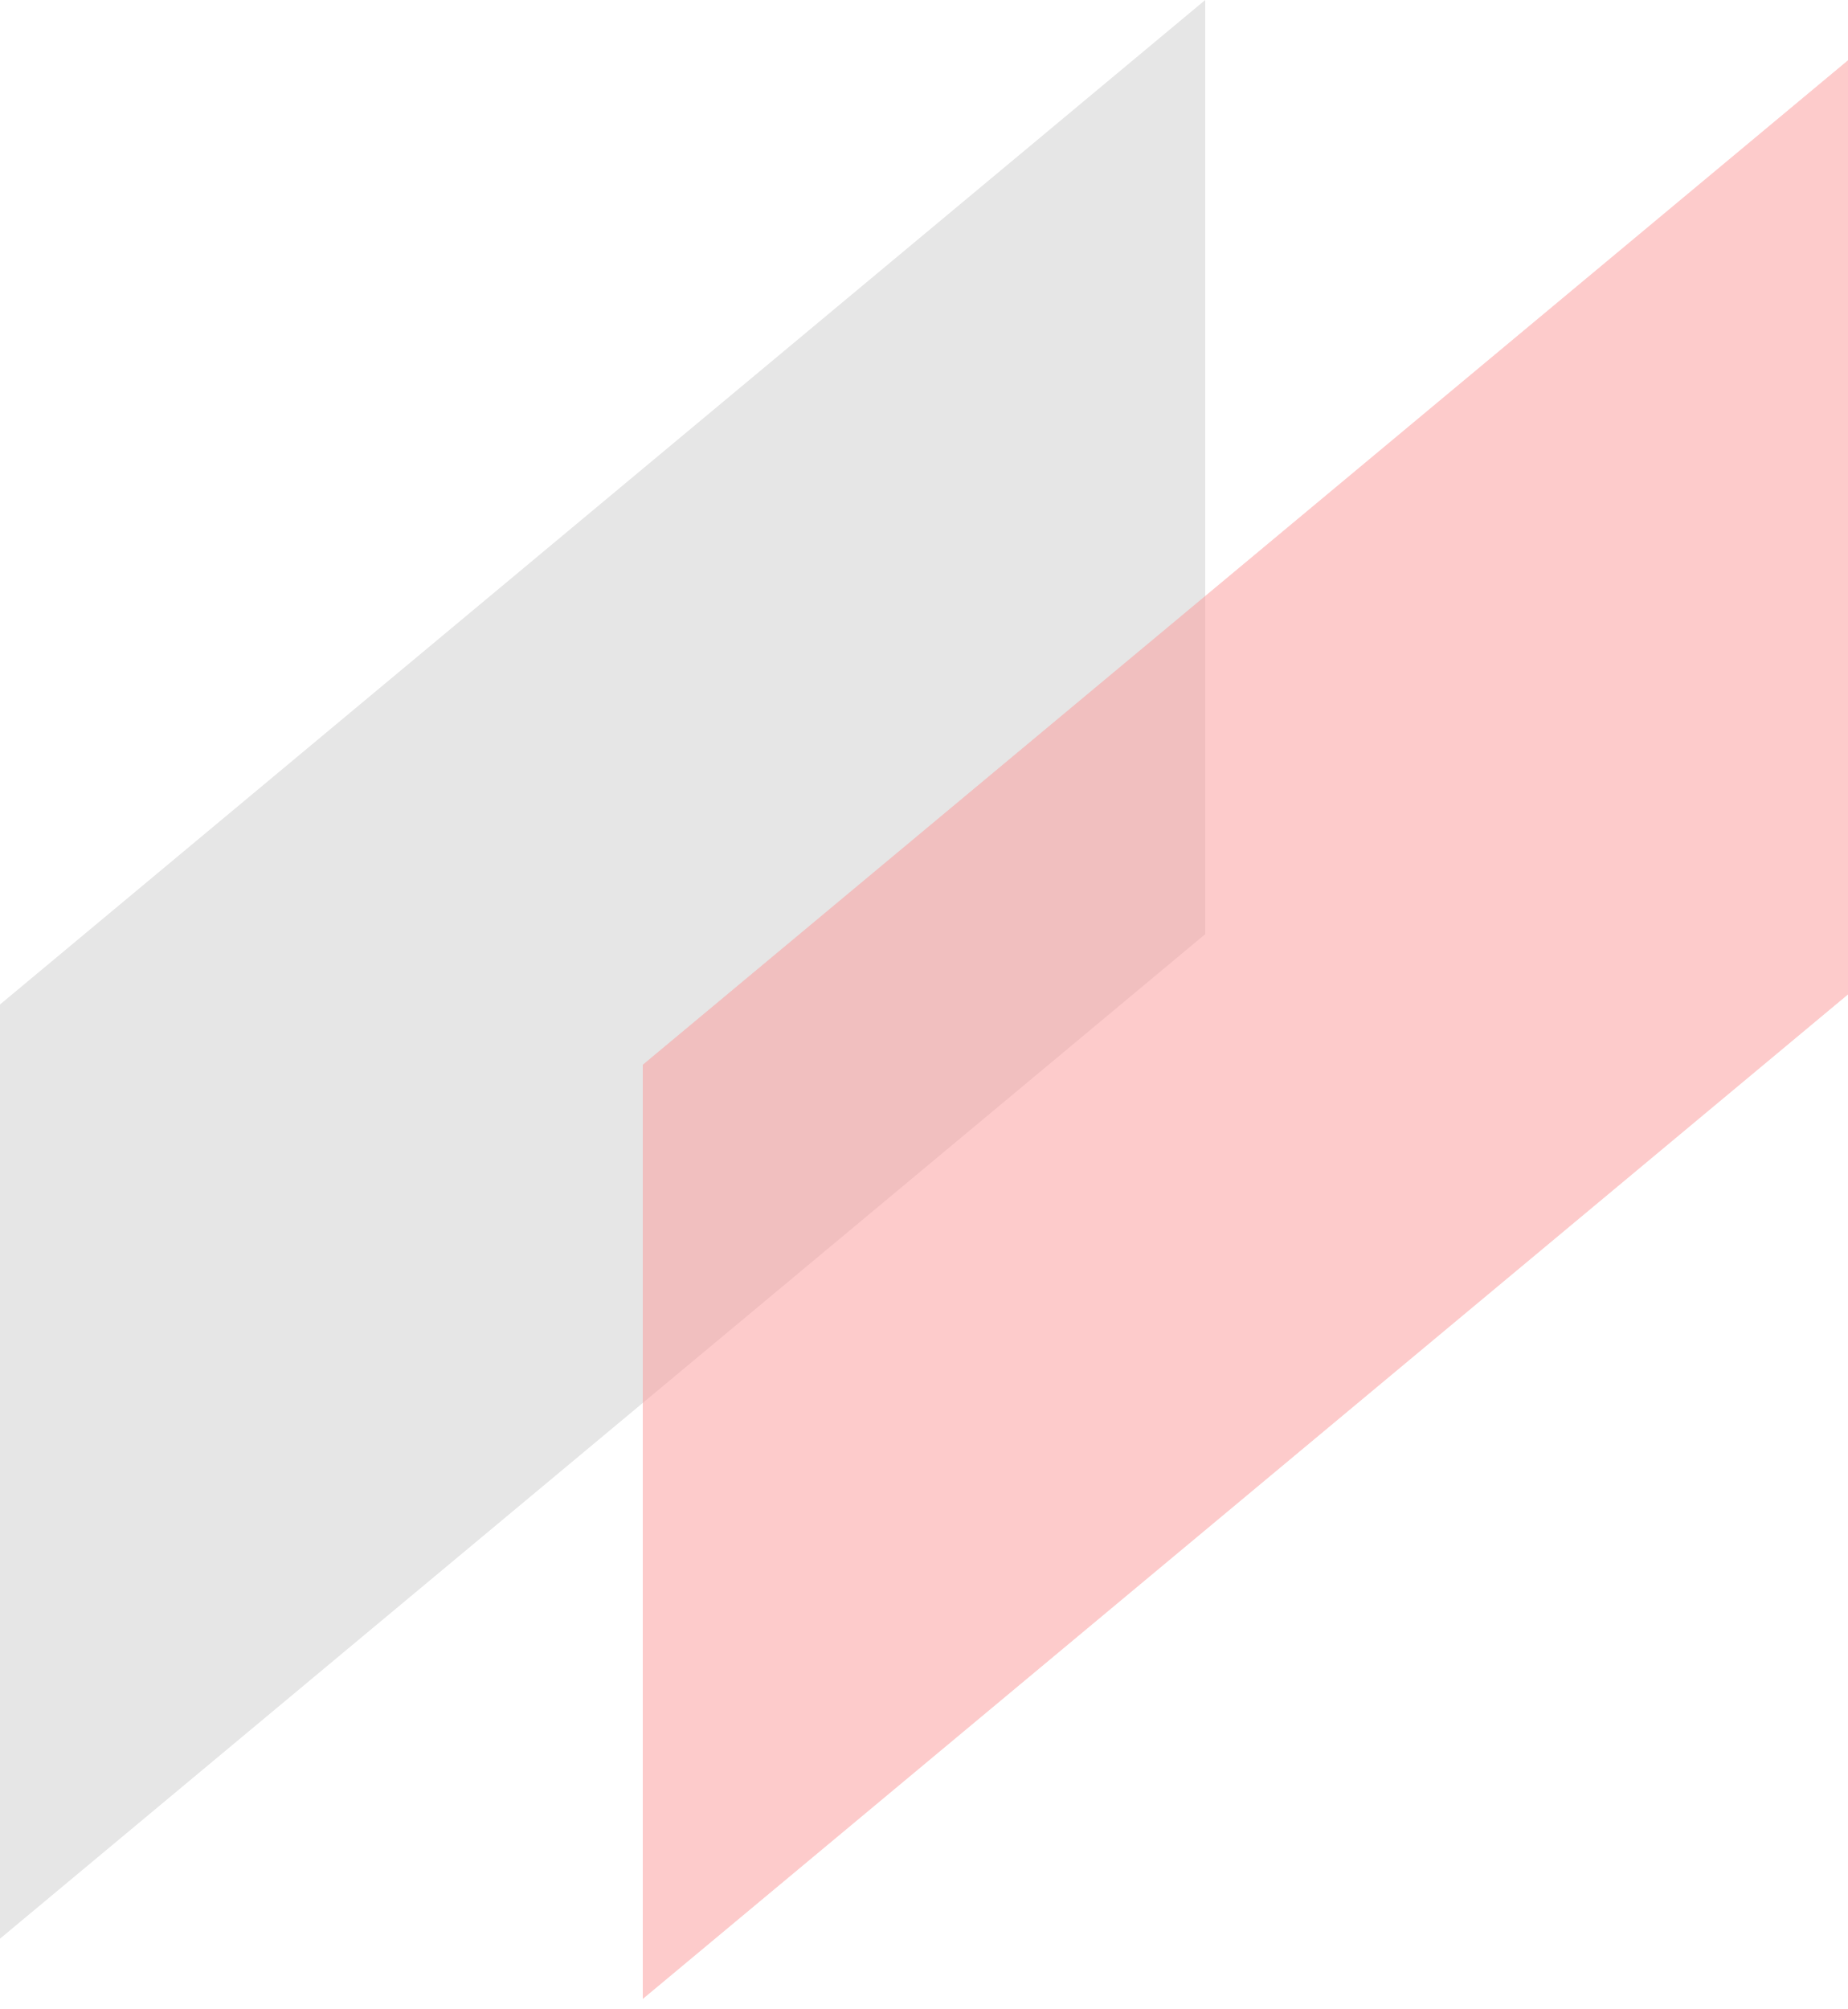
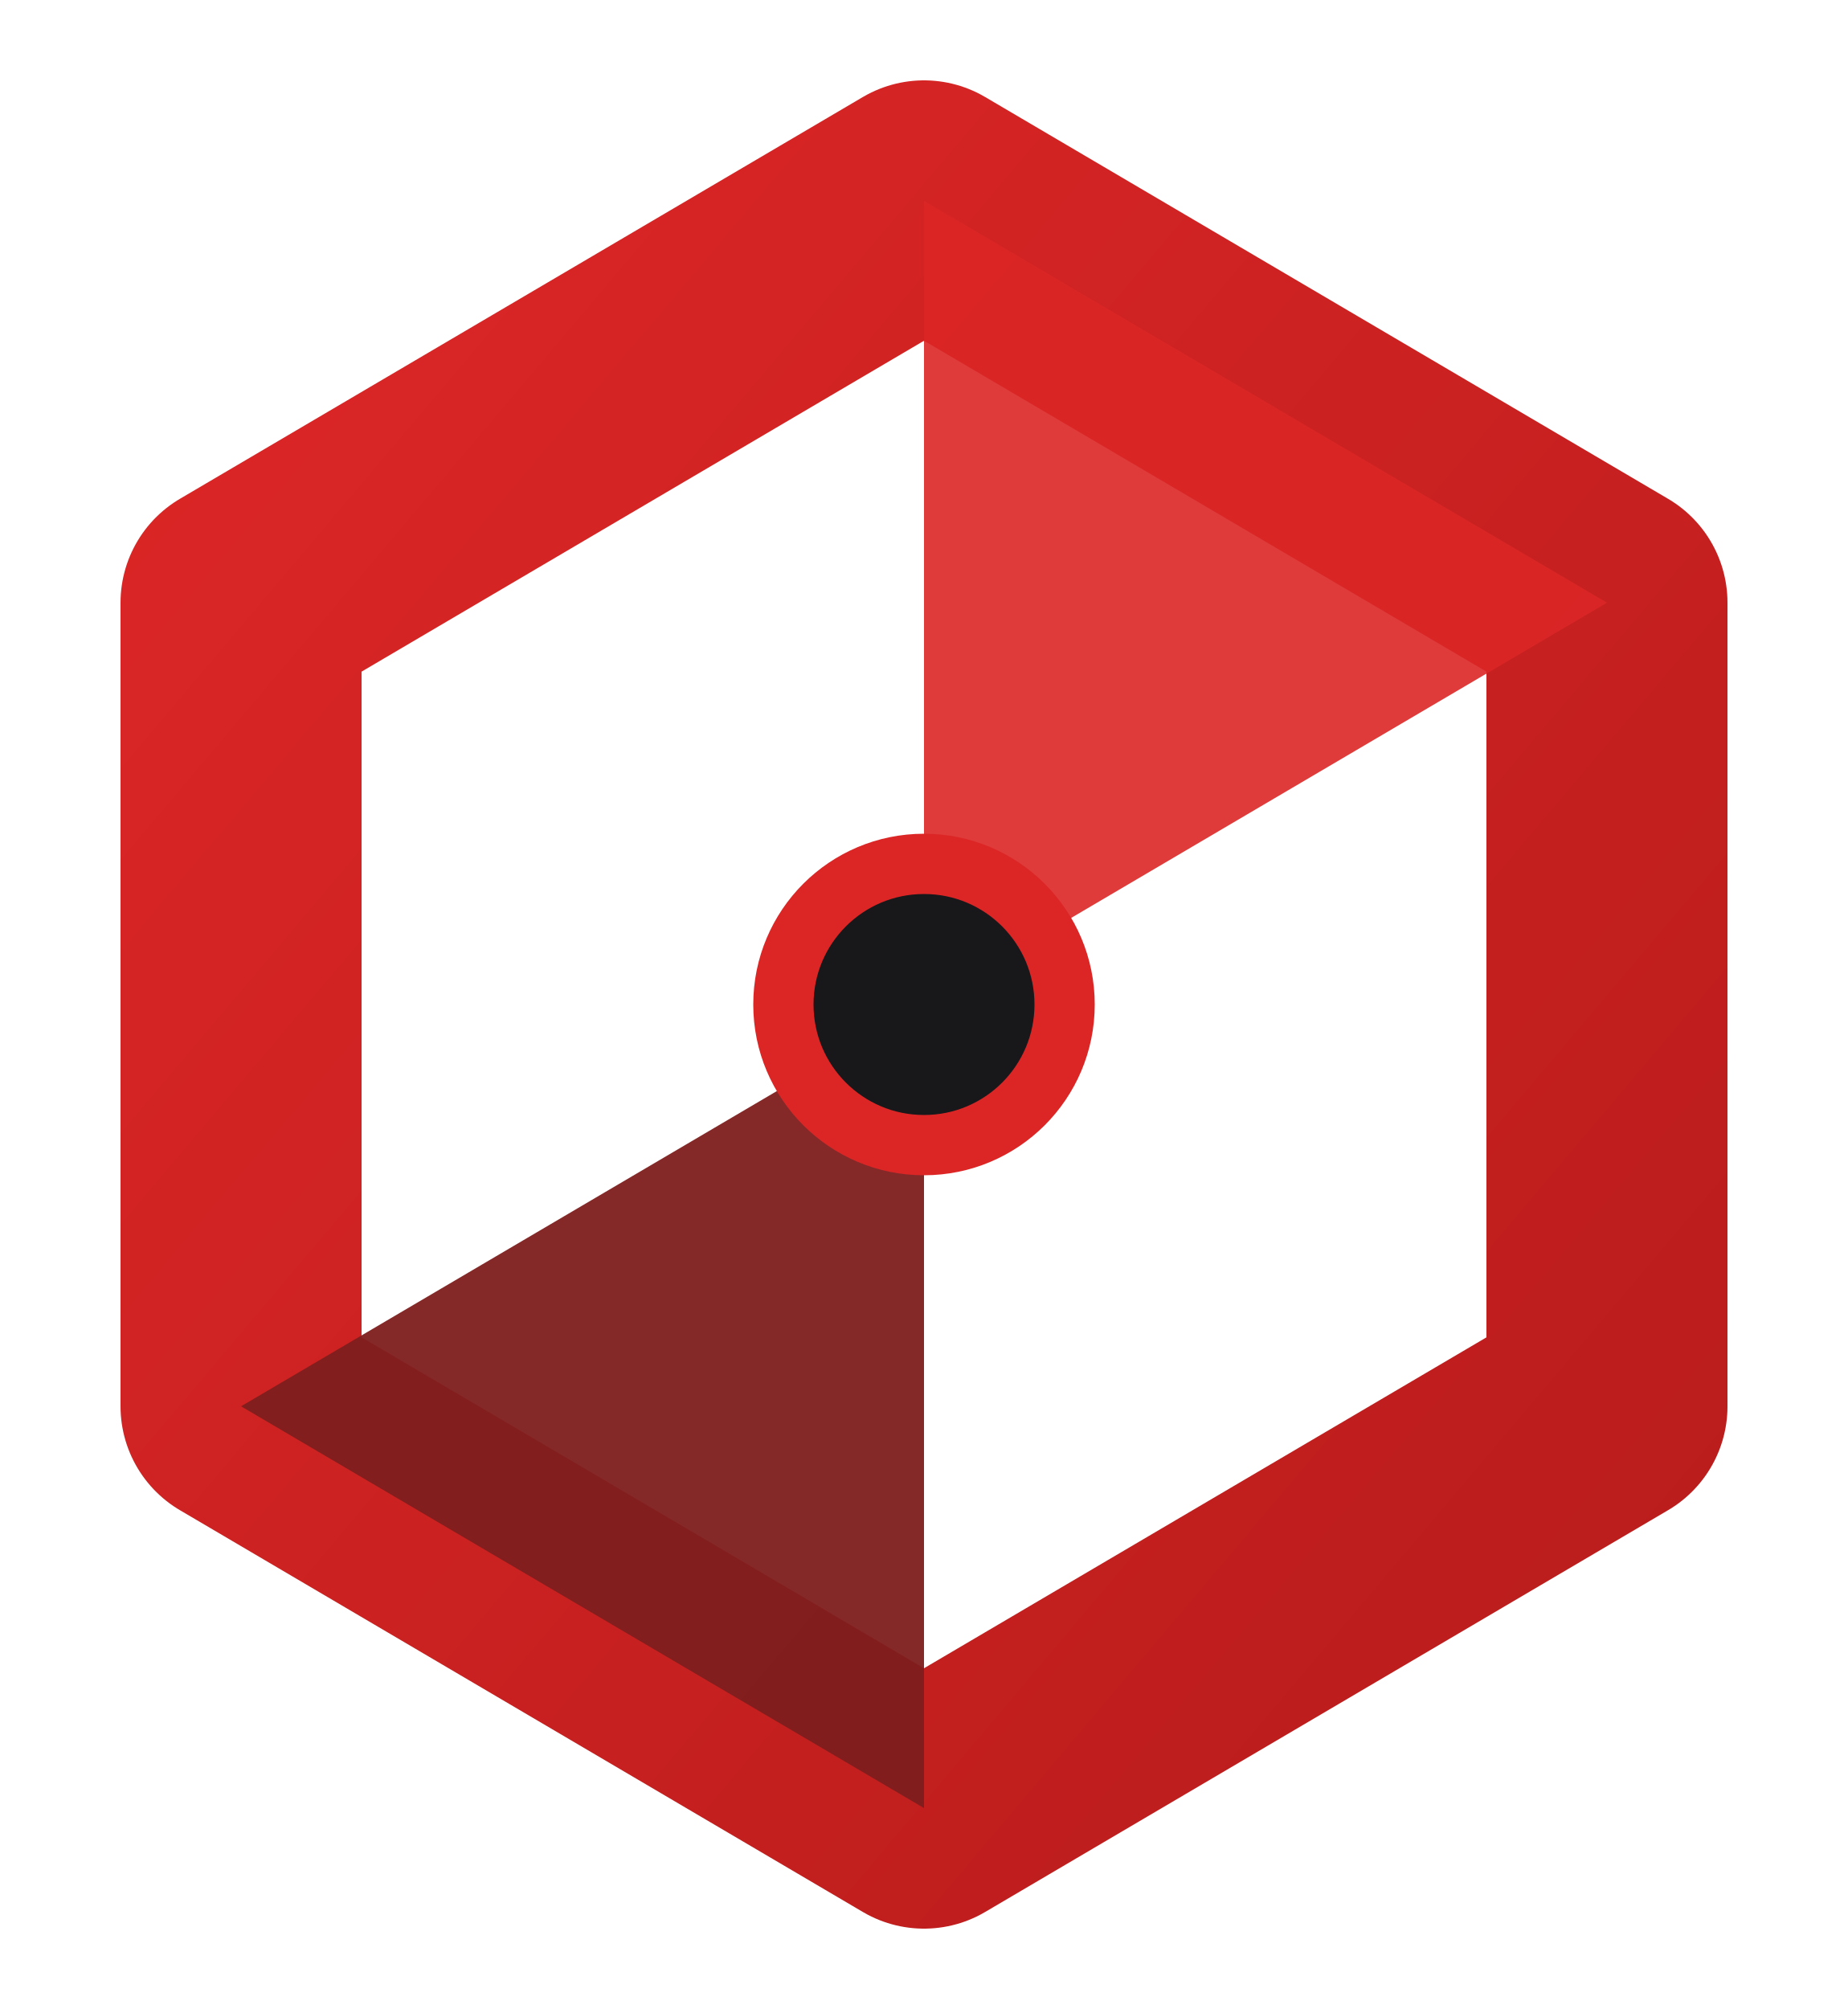
<svg xmlns="http://www.w3.org/2000/svg" width="92" height="100" viewBox="0 0 92 100" fill="none">
-   <path d="M0 50L60 0V46.5L0 96.5V50Z" fill="#ACACAC" fill-opacity="0.3" />
-   <path d="M32 53L92 3V49.5L32 99.5V53Z" fill="#FC9999" fill-opacity="0.5" />
+   <defs>
+     <linearGradient id="markBloodD" x1="0%" y1="0%" x2="100%" y2="100%">
+       <stop offset="0%" stop-color="#DC2626" />
+       <stop offset="100%" stop-color="#B91C1C" />
+     </linearGradient>
+   </defs>
+   <path d="M 46 10 L 80 30 L 80 70 L 46 90 L 12 70 L 12 30 Z" fill="none" stroke="url(#markBloodD)" stroke-width="12" stroke-linejoin="round" stroke-linecap="round" />
+   <path d="M 46 10 L 80 30 L 46 50 Z" fill="#DC2626" opacity="0.9" />
+   <path d="M 12 70 L 46 90 L 46 50 Z" fill="#7F1D1D" opacity="0.95" />
+   <circle cx="46" cy="50" r="7" fill="#18181B" stroke="#DC2626" stroke-width="3" />
</svg>
